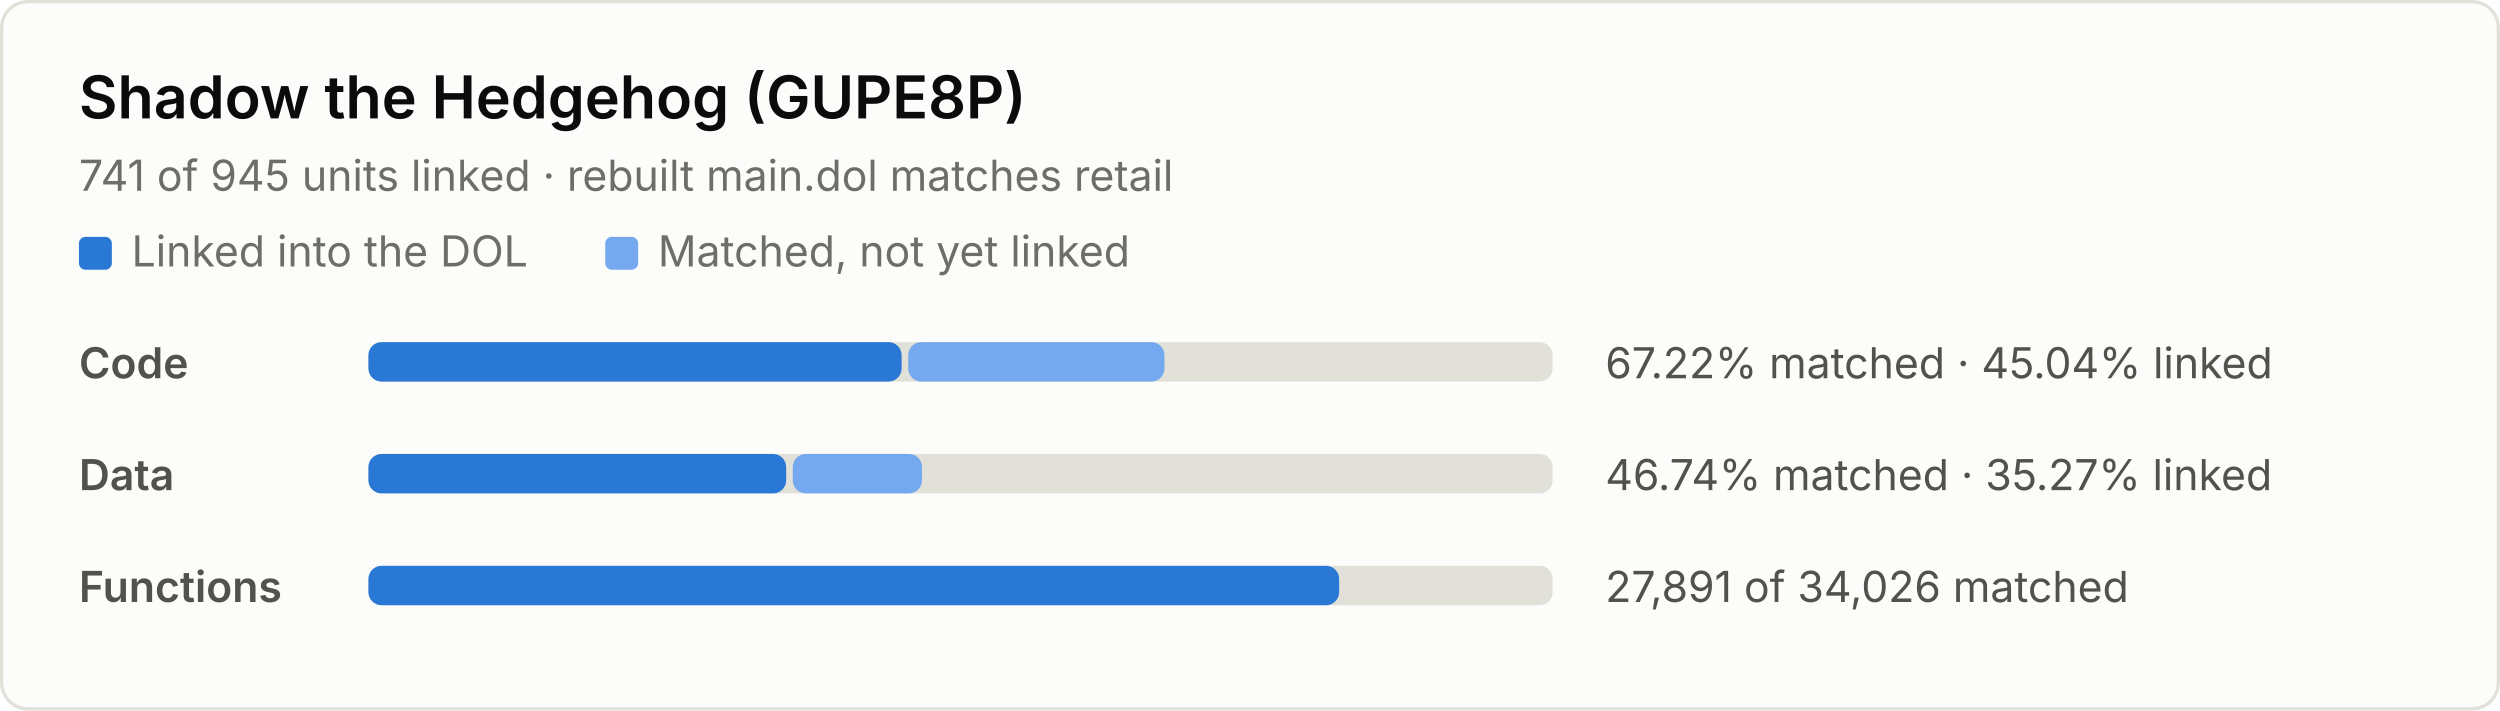
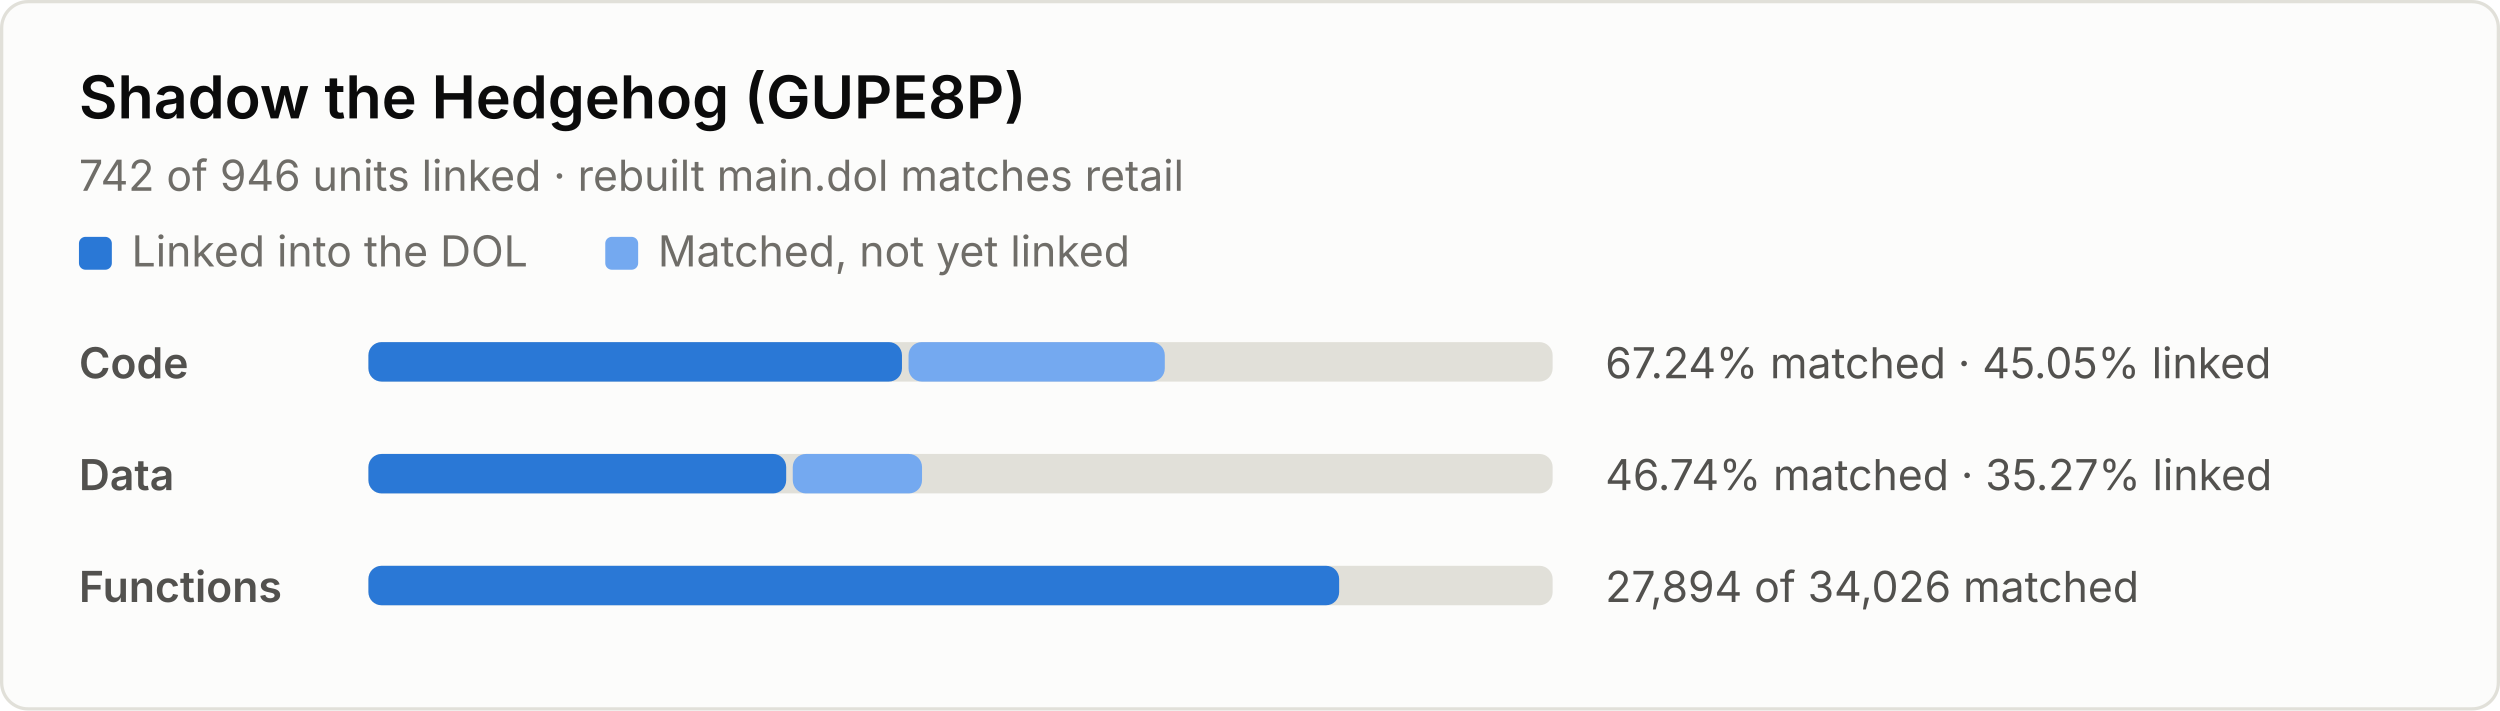
- <svg xmlns="http://www.w3.org/2000/svg" width="760" height="216" viewBox="0 0 760 216" role="img" aria-label="Decompilation progress: 67.22% of code matched, 45.04% linked">
+ <svg xmlns="http://www.w3.org/2000/svg" width="760" height="216" viewBox="0 0 760 216" role="img" aria-label="Decompilation progress: 67.24% of code matched, 45.05% linked">
  <style>
.bg { fill: #fcfcfb; stroke: #e1e0d9; }
.title { fill: #0b0b0b; font: 600 18px system-ui, -apple-system, "Segoe UI", sans-serif; }
.sub, .label, .nums, .key { font: 13px system-ui, -apple-system, "Segoe UI", sans-serif; }
.sub, .key { fill: #6f6d68; }
.label { fill: #52514e; font-weight: 600; }
.nums { fill: #52514e; font-variant-numeric: tabular-nums; }
.track { fill: #e1e0d9; }
.linked { fill: #2a78d6; }
.matched { fill: #74a9f0; }
@media (prefers-color-scheme: dark) {
  .bg { fill: #1a1a19; stroke: #2c2c2a; }
  .title { fill: #f0efec; }
  .sub, .key { fill: #9a988f; }
  .label, .nums { fill: #c3c2b7; }
  .track { fill: #2c2c2a; }
  .linked { fill: #4a94ec; }
  .matched { fill: #2260b0; }
}
</style>
  <rect class="bg" x="0.5" y="0.5" width="759" height="215" rx="8" />
  <text class="title" x="24" y="36">Shadow the Hedgehog (GUPE8P)</text>
-   <text class="sub" x="24" y="58">741 of 945 units linked · rebuilt main.dol matches retail</text>
+   <text class="sub" x="24" y="58">742 of 946 units linked · rebuilt main.dol matches retail</text>
  <rect class="linked" x="24" y="72" width="10" height="10" rx="2" />
  <text class="key" x="40" y="81">Linked into the DOL</text>
  <rect class="matched" x="184" y="72" width="10" height="10" rx="2" />
  <text class="key" x="200" y="81">Matched, not yet linked</text>
  <text class="label" x="24" y="115">Code</text>
  <rect class="track" x="112" y="104" width="360" height="12" rx="4" />
-   <rect class="linked" x="112" y="104" width="162.1" height="12" rx="4" />
-   <rect class="matched" x="276.1" y="104" width="77.9" height="12" rx="4" />
-   <text class="nums" x="488" y="115">67.22% matched · 45.04% linked</text>
+   <rect class="linked" x="112" y="104" width="162.2" height="12" rx="4" />
+   <rect class="matched" x="276.2" y="104" width="77.9" height="12" rx="4" />
+   <text class="nums" x="488" y="115">67.24% matched · 45.05% linked</text>
  <text class="label" x="24" y="149">Data</text>
  <rect class="track" x="112" y="138" width="360" height="12" rx="4" />
  <rect class="linked" x="112" y="138" width="127.0" height="12" rx="4" />
  <rect class="matched" x="241.0" y="138" width="39.3" height="12" rx="4" />
  <text class="nums" x="488" y="149">46.74% matched · 35.27% linked</text>
  <text class="label" x="24" y="183">Functions</text>
  <rect class="track" x="112" y="172" width="360" height="12" rx="4" />
  <rect class="linked" x="112" y="172" width="295.1" height="12" rx="4" />
-   <text class="nums" x="488" y="183">27,891 of 34,026 matched</text>
+   <text class="nums" x="488" y="183">27,894 of 34,026 matched</text>
</svg>
